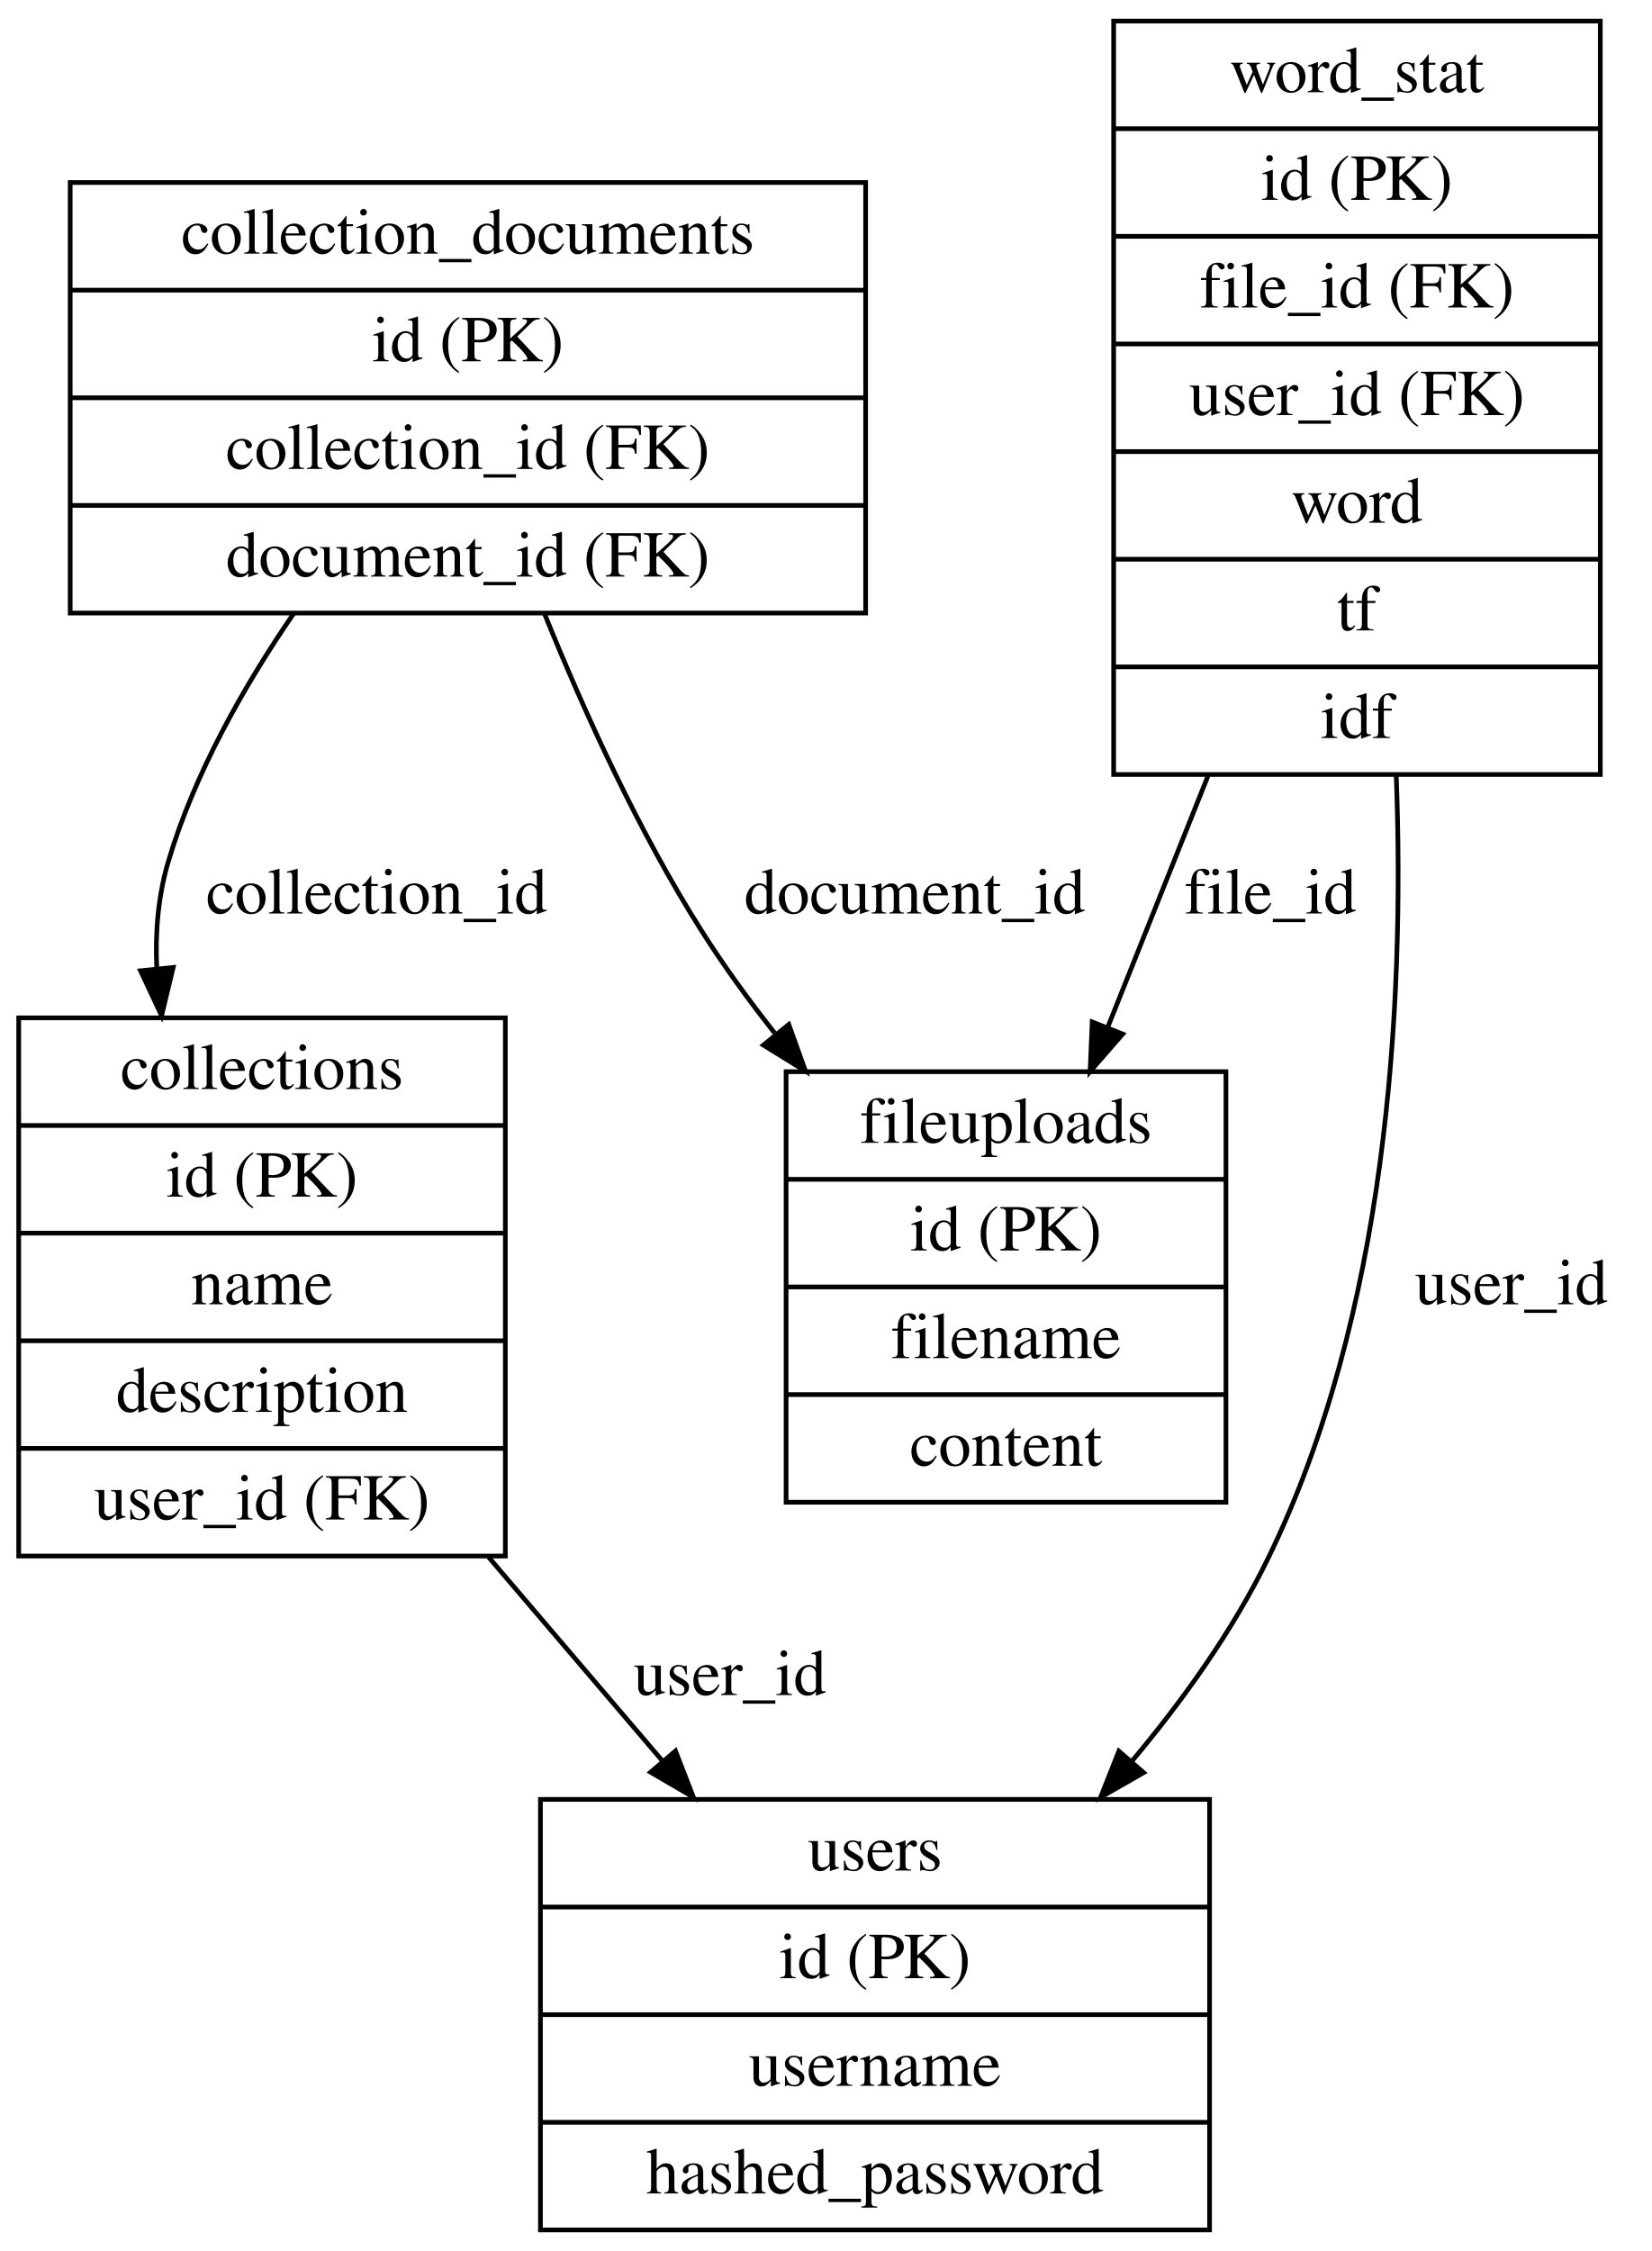
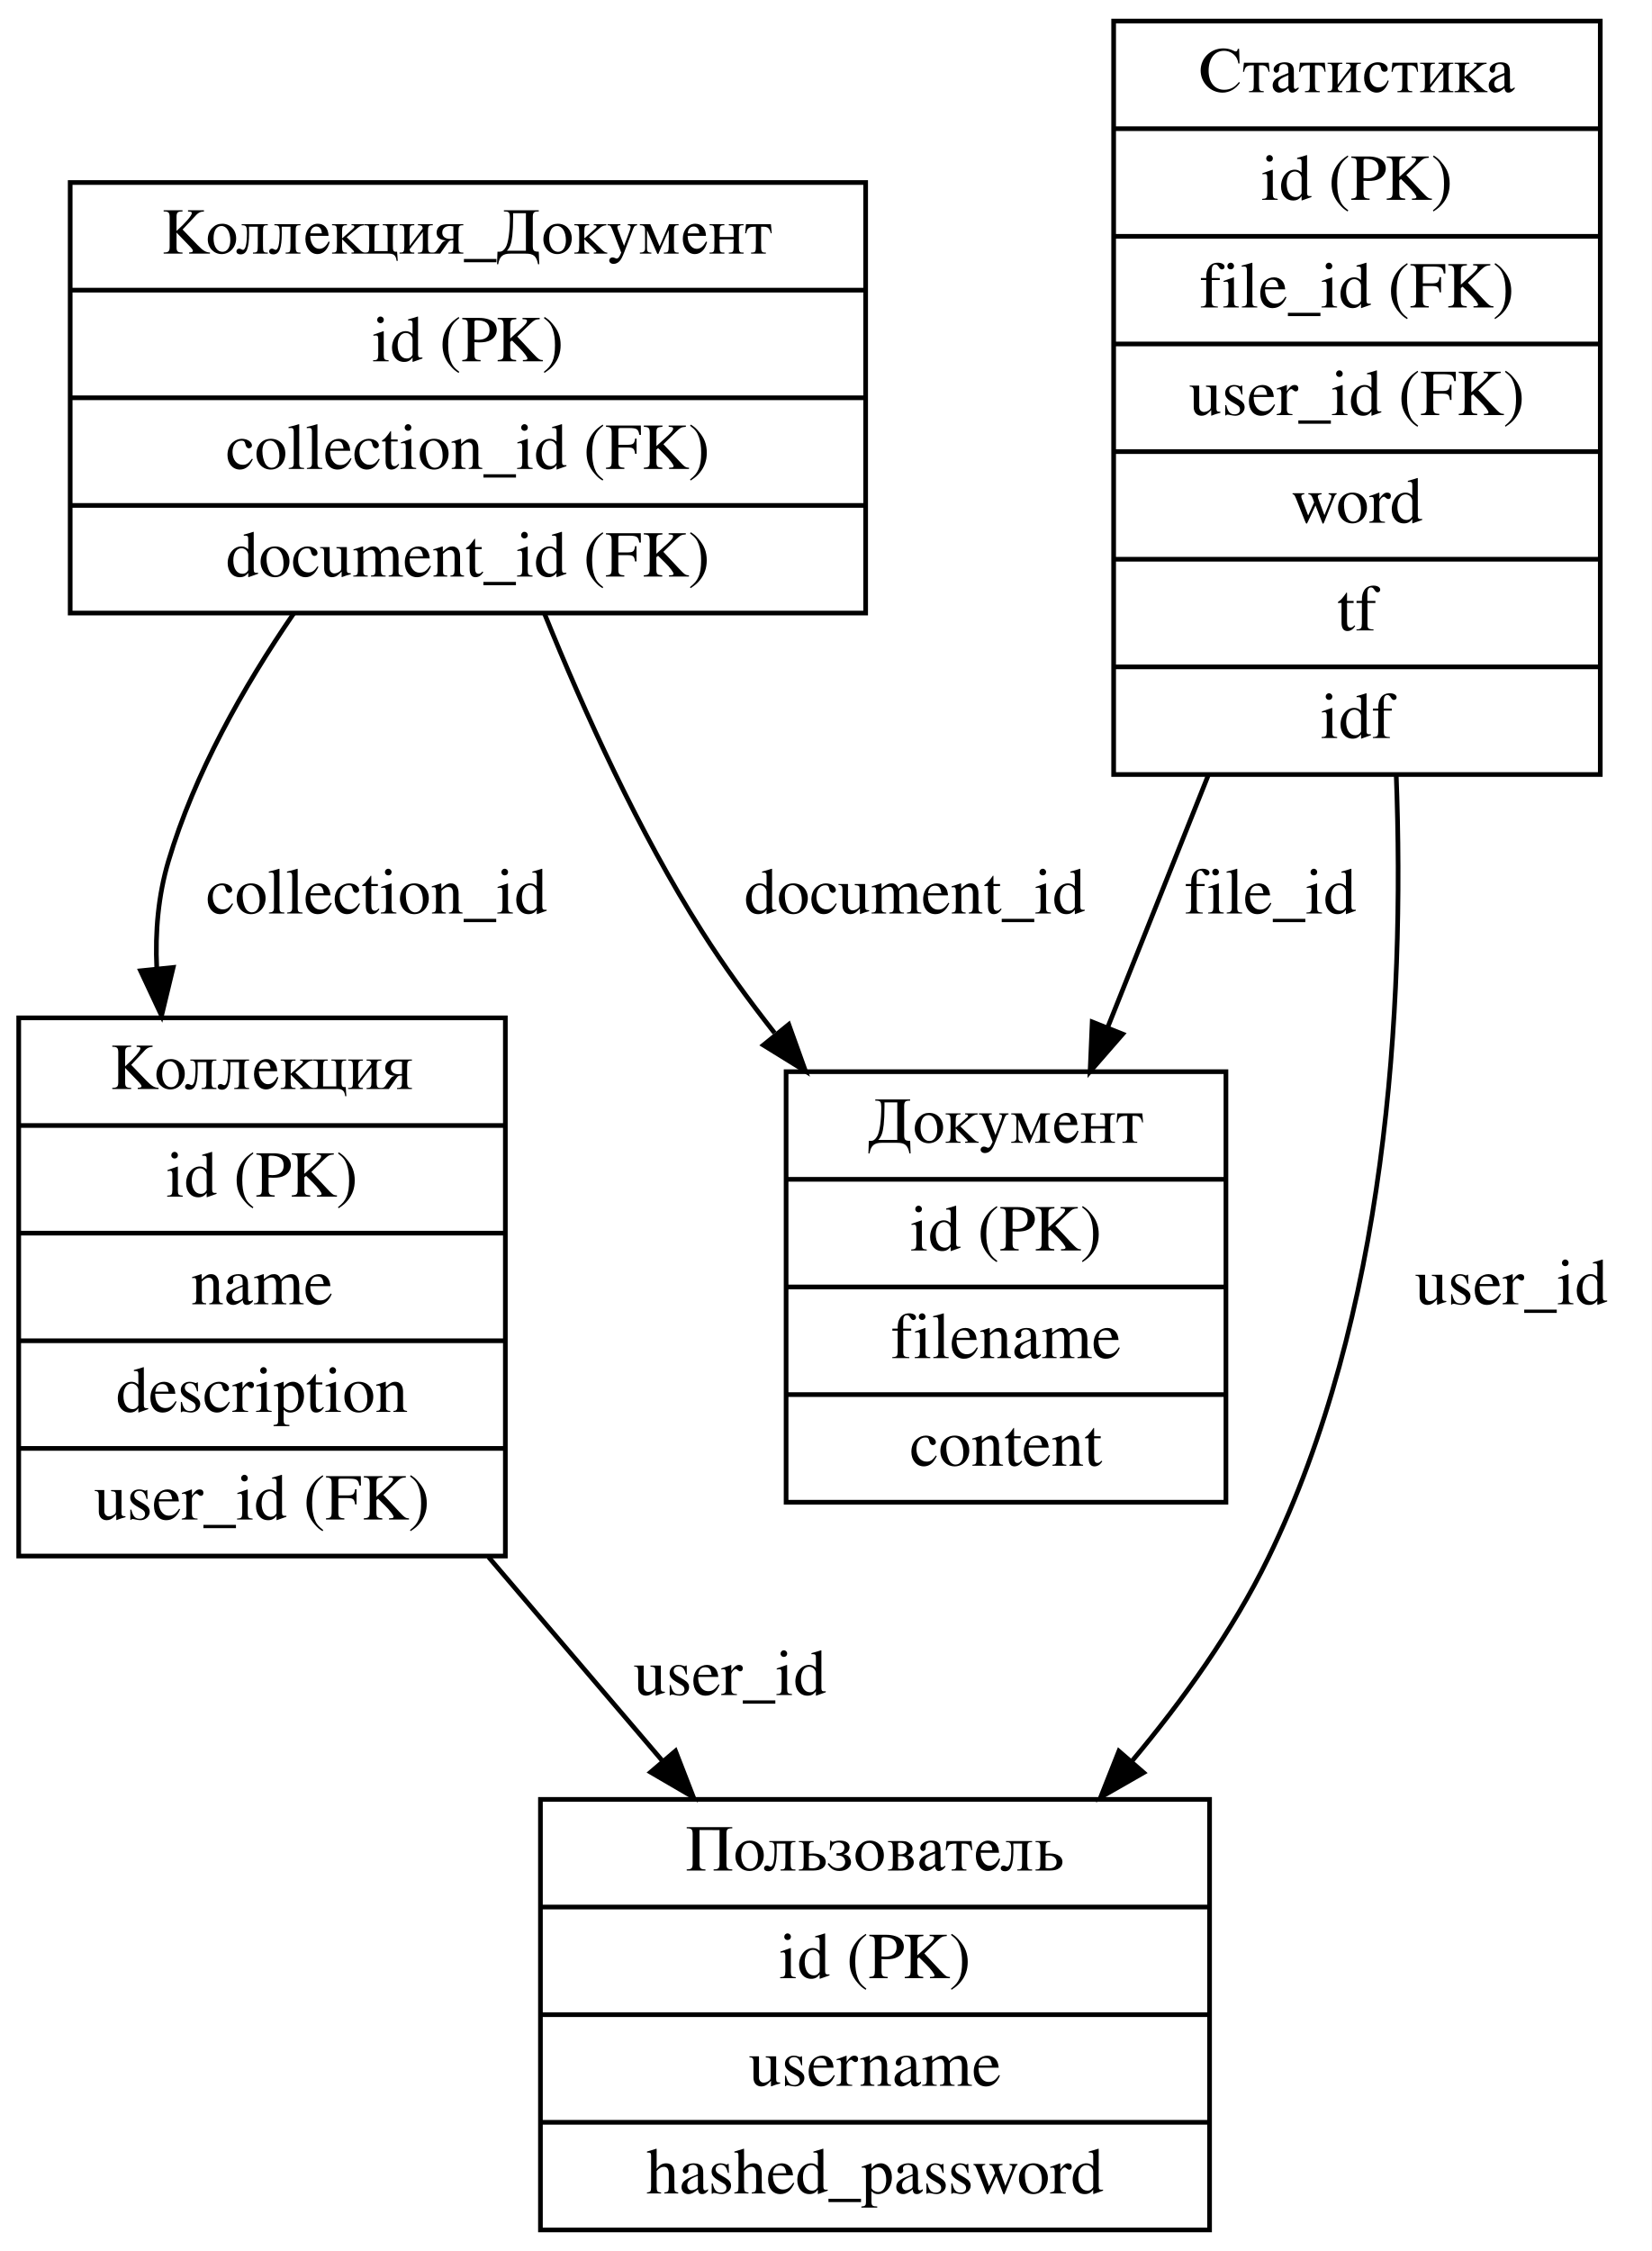
<svg xmlns="http://www.w3.org/2000/svg" width="353pt" height="481pt" viewBox="0.00 0.00 353.00 481.00">
  <g id="graph0" class="graph" transform="scale(1 1) rotate(0) translate(4 477)">
    <polygon fill="white" stroke="transparent" points="-4,4 -4,-477 349,-477 349,4 -4,4" />
    <g id="node1" class="node">
      <polygon fill="none" stroke="black" points="111.5,-0.5 111.5,-92.5 254.5,-92.5 254.5,-0.5 111.5,-0.5" />
-       <text text-anchor="middle" x="183" y="-77.3" font-family="Times,serif" font-size="14.00">users</text>
+       <text text-anchor="middle" x="183" y="-77.3" font-family="Times,serif" font-size="14.00">Пользователь</text>
      <polyline fill="none" stroke="black" points="111.5,-69.5 254.5,-69.5 " />
      <text text-anchor="middle" x="183" y="-54.3" font-family="Times,serif" font-size="14.00">id (PK)</text>
      <polyline fill="none" stroke="black" points="111.5,-46.5 254.5,-46.5 " />
      <text text-anchor="middle" x="183" y="-31.3" font-family="Times,serif" font-size="14.00">username</text>
      <polyline fill="none" stroke="black" points="111.5,-23.5 254.5,-23.5 " />
      <text text-anchor="middle" x="183" y="-8.3" font-family="Times,serif" font-size="14.00">hashed_password</text>
    </g>
    <g id="node2" class="node">
      <polygon fill="none" stroke="black" points="0,-144.5 0,-259.5 104,-259.5 104,-144.5 0,-144.5" />
-       <text text-anchor="middle" x="52" y="-244.3" font-family="Times,serif" font-size="14.00">collections</text>
+       <text text-anchor="middle" x="52" y="-244.3" font-family="Times,serif" font-size="14.00">Коллекция</text>
      <polyline fill="none" stroke="black" points="0,-236.5 104,-236.5 " />
      <text text-anchor="middle" x="52" y="-221.3" font-family="Times,serif" font-size="14.00">id (PK)</text>
      <polyline fill="none" stroke="black" points="0,-213.5 104,-213.5 " />
      <text text-anchor="middle" x="52" y="-198.3" font-family="Times,serif" font-size="14.00">name</text>
      <polyline fill="none" stroke="black" points="0,-190.5 104,-190.5 " />
      <text text-anchor="middle" x="52" y="-175.3" font-family="Times,serif" font-size="14.00">description</text>
      <polyline fill="none" stroke="black" points="0,-167.5 104,-167.5 " />
      <text text-anchor="middle" x="52" y="-152.3" font-family="Times,serif" font-size="14.00">user_id (FK)</text>
    </g>
    <g id="edge1" class="edge">
      <path fill="none" stroke="black" d="M100.41,-144.28C112.58,-130.01 125.61,-114.75 137.63,-100.66" />
      <polygon fill="black" stroke="black" points="140.36,-102.85 144.19,-92.97 135.04,-98.31 140.36,-102.85" />
      <text text-anchor="middle" x="152" y="-114.8" font-family="Times,serif" font-size="14.00">user_id</text>
    </g>
    <g id="node3" class="node">
      <polygon fill="none" stroke="black" points="164,-156 164,-248 258,-248 258,-156 164,-156" />
-       <text text-anchor="middle" x="211" y="-232.8" font-family="Times,serif" font-size="14.00">fileuploads</text>
+       <text text-anchor="middle" x="211" y="-232.8" font-family="Times,serif" font-size="14.00">Документ</text>
      <polyline fill="none" stroke="black" points="164,-225 258,-225 " />
      <text text-anchor="middle" x="211" y="-209.8" font-family="Times,serif" font-size="14.00">id (PK)</text>
      <polyline fill="none" stroke="black" points="164,-202 258,-202 " />
      <text text-anchor="middle" x="211" y="-186.8" font-family="Times,serif" font-size="14.00">filename</text>
      <polyline fill="none" stroke="black" points="164,-179 258,-179 " />
      <text text-anchor="middle" x="211" y="-163.8" font-family="Times,serif" font-size="14.00">content</text>
    </g>
    <g id="node4" class="node">
      <polygon fill="none" stroke="black" points="11,-346 11,-438 181,-438 181,-346 11,-346" />
-       <text text-anchor="middle" x="96" y="-422.8" font-family="Times,serif" font-size="14.00">collection_documents</text>
+       <text text-anchor="middle" x="96" y="-422.8" font-family="Times,serif" font-size="14.00">Коллекция_Документ</text>
      <polyline fill="none" stroke="black" points="11,-415 181,-415 " />
      <text text-anchor="middle" x="96" y="-399.8" font-family="Times,serif" font-size="14.00">id (PK)</text>
      <polyline fill="none" stroke="black" points="11,-392 181,-392 " />
      <text text-anchor="middle" x="96" y="-376.8" font-family="Times,serif" font-size="14.00">collection_id (FK)</text>
      <polyline fill="none" stroke="black" points="11,-369 181,-369 " />
      <text text-anchor="middle" x="96" y="-353.8" font-family="Times,serif" font-size="14.00">document_id (FK)</text>
    </g>
    <g id="edge2" class="edge">
      <path fill="none" stroke="black" d="M58.77,-345.92C47.96,-330.15 37.56,-311.7 32,-293 29.81,-285.64 29.14,-277.88 29.5,-270.12" />
      <polygon fill="black" stroke="black" points="33.01,-270.27 30.53,-259.97 26.04,-269.56 33.01,-270.27" />
      <text text-anchor="middle" x="76.5" y="-281.8" font-family="Times,serif" font-size="14.00">collection_id</text>
    </g>
    <g id="edge3" class="edge">
      <path fill="none" stroke="black" d="M112.32,-345.98C120.95,-324.62 132.55,-299.19 146,-278 150.64,-270.68 155.97,-263.34 161.54,-256.27" />
      <polygon fill="black" stroke="black" points="164.57,-258.09 168.15,-248.11 159.14,-253.68 164.57,-258.09" />
      <text text-anchor="middle" x="191.5" y="-281.8" font-family="Times,serif" font-size="14.00">document_id</text>
    </g>
    <g id="node5" class="node">
      <polygon fill="none" stroke="black" points="234,-311.5 234,-472.5 338,-472.5 338,-311.5 234,-311.5" />
-       <text text-anchor="middle" x="286" y="-457.3" font-family="Times,serif" font-size="14.00">word_stat</text>
+       <text text-anchor="middle" x="286" y="-457.3" font-family="Times,serif" font-size="14.00">Статистика</text>
      <polyline fill="none" stroke="black" points="234,-449.5 338,-449.5 " />
      <text text-anchor="middle" x="286" y="-434.3" font-family="Times,serif" font-size="14.00">id (PK)</text>
      <polyline fill="none" stroke="black" points="234,-426.5 338,-426.5 " />
      <text text-anchor="middle" x="286" y="-411.3" font-family="Times,serif" font-size="14.00">file_id (FK)</text>
      <polyline fill="none" stroke="black" points="234,-403.5 338,-403.5 " />
      <text text-anchor="middle" x="286" y="-388.3" font-family="Times,serif" font-size="14.00">user_id (FK)</text>
      <polyline fill="none" stroke="black" points="234,-380.5 338,-380.5 " />
      <text text-anchor="middle" x="286" y="-365.3" font-family="Times,serif" font-size="14.00">word</text>
      <polyline fill="none" stroke="black" points="234,-357.5 338,-357.5 " />
      <text text-anchor="middle" x="286" y="-342.3" font-family="Times,serif" font-size="14.00">tf</text>
      <polyline fill="none" stroke="black" points="234,-334.5 338,-334.5 " />
      <text text-anchor="middle" x="286" y="-319.3" font-family="Times,serif" font-size="14.00">idf</text>
    </g>
    <g id="edge5" class="edge">
      <path fill="none" stroke="black" d="M294.39,-311.47C296.29,-261.04 292.27,-195.79 267,-144 259.51,-128.65 248.94,-113.81 237.81,-100.56" />
      <polygon fill="black" stroke="black" points="240.41,-98.22 231.22,-92.96 235.12,-102.81 240.41,-98.22" />
      <text text-anchor="middle" x="319" y="-198.3" font-family="Times,serif" font-size="14.00">user_id</text>
    </g>
    <g id="edge4" class="edge">
      <path fill="none" stroke="black" d="M254.19,-311.27C246.98,-293.2 239.49,-274.41 232.8,-257.65" />
      <polygon fill="black" stroke="black" points="235.93,-256.04 228.97,-248.05 229.42,-258.63 235.93,-256.04" />
      <text text-anchor="middle" x="267.5" y="-281.8" font-family="Times,serif" font-size="14.00">file_id</text>
    </g>
  </g>
</svg>
